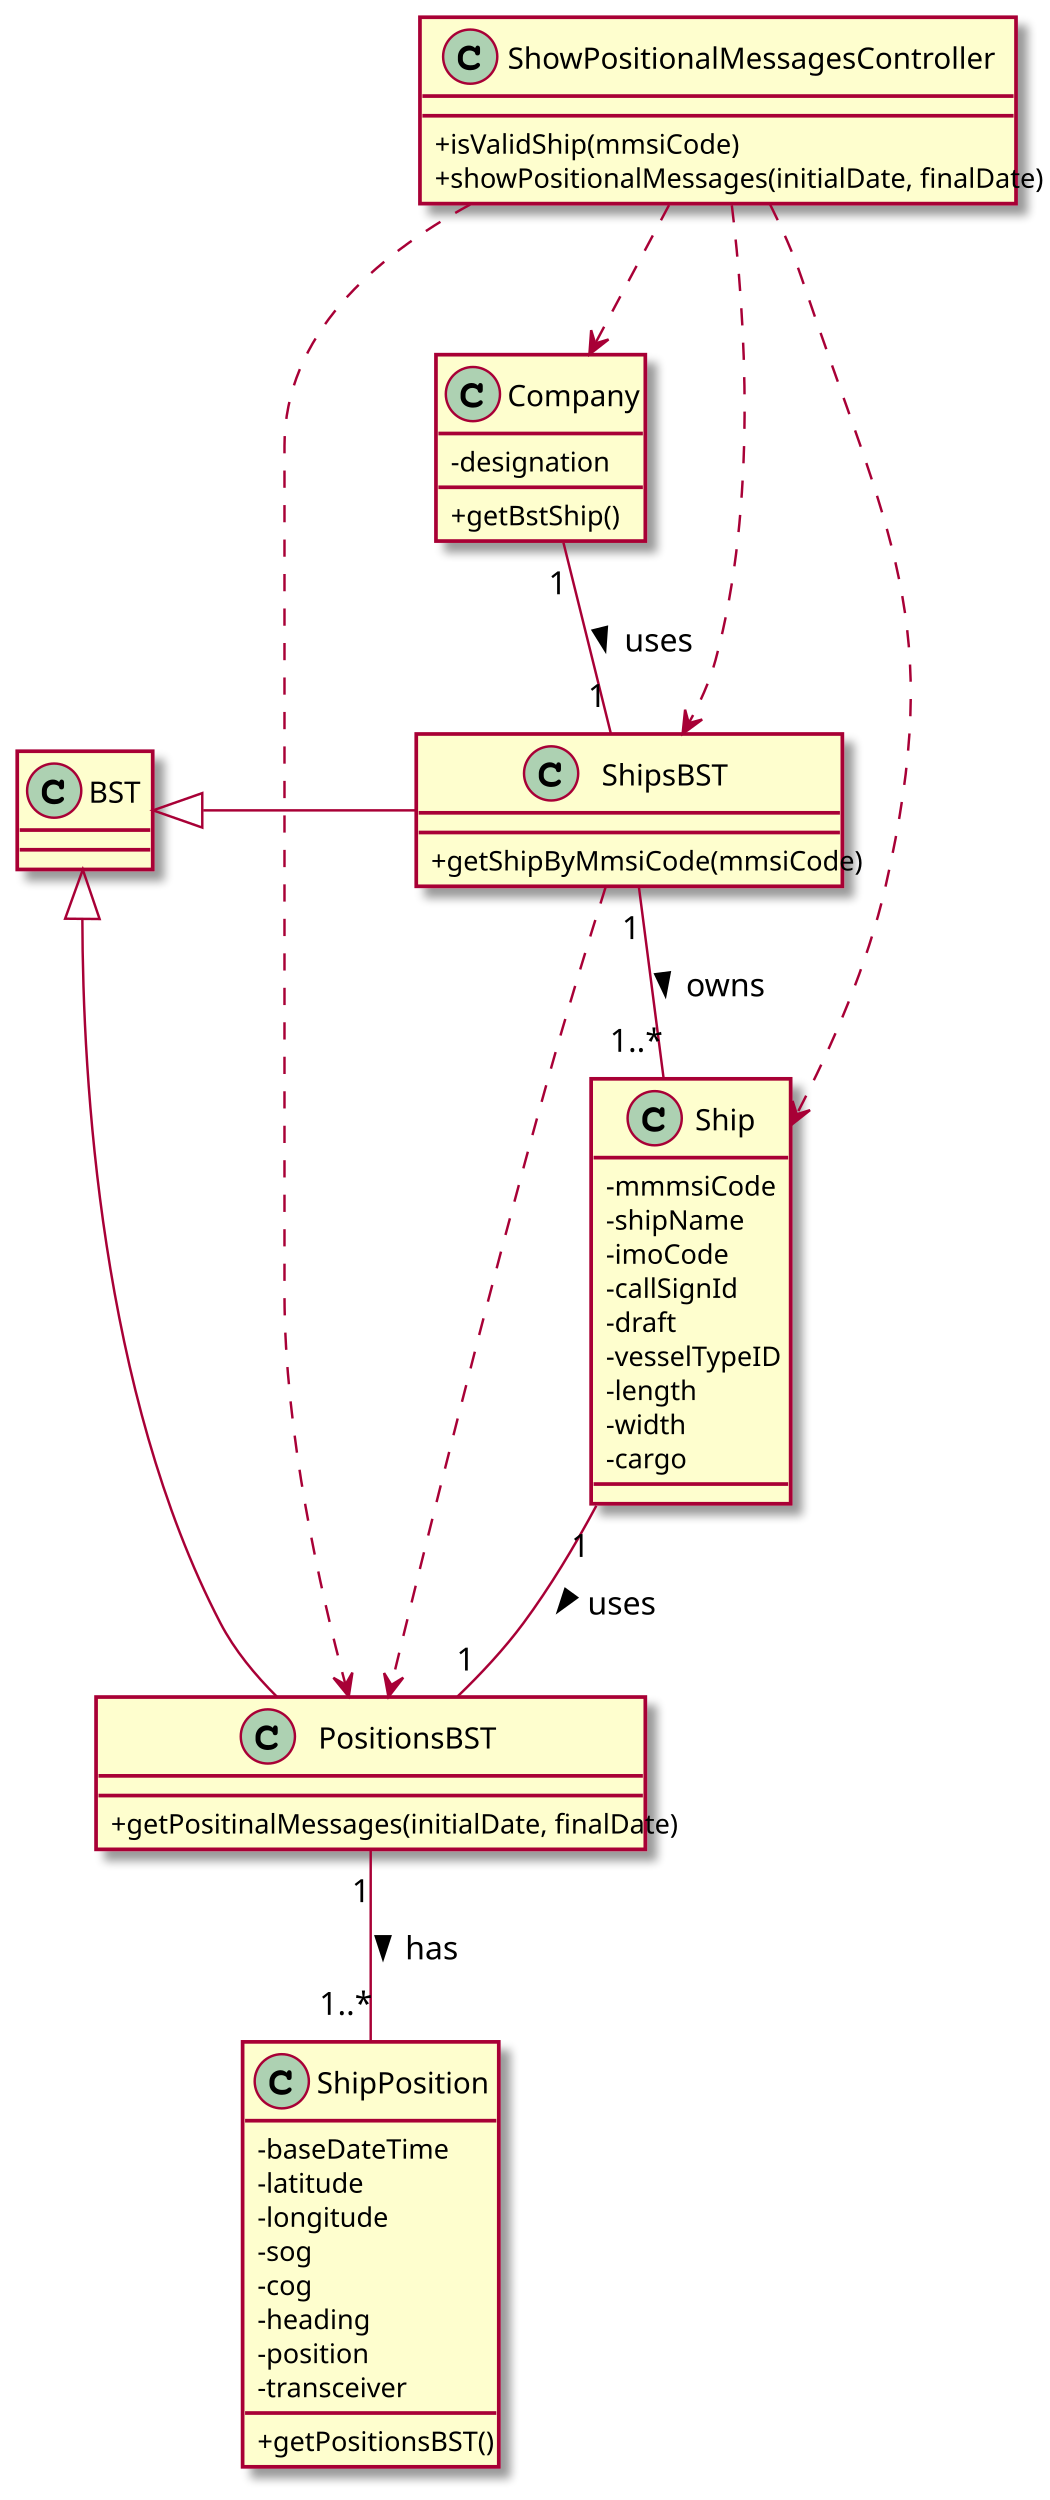
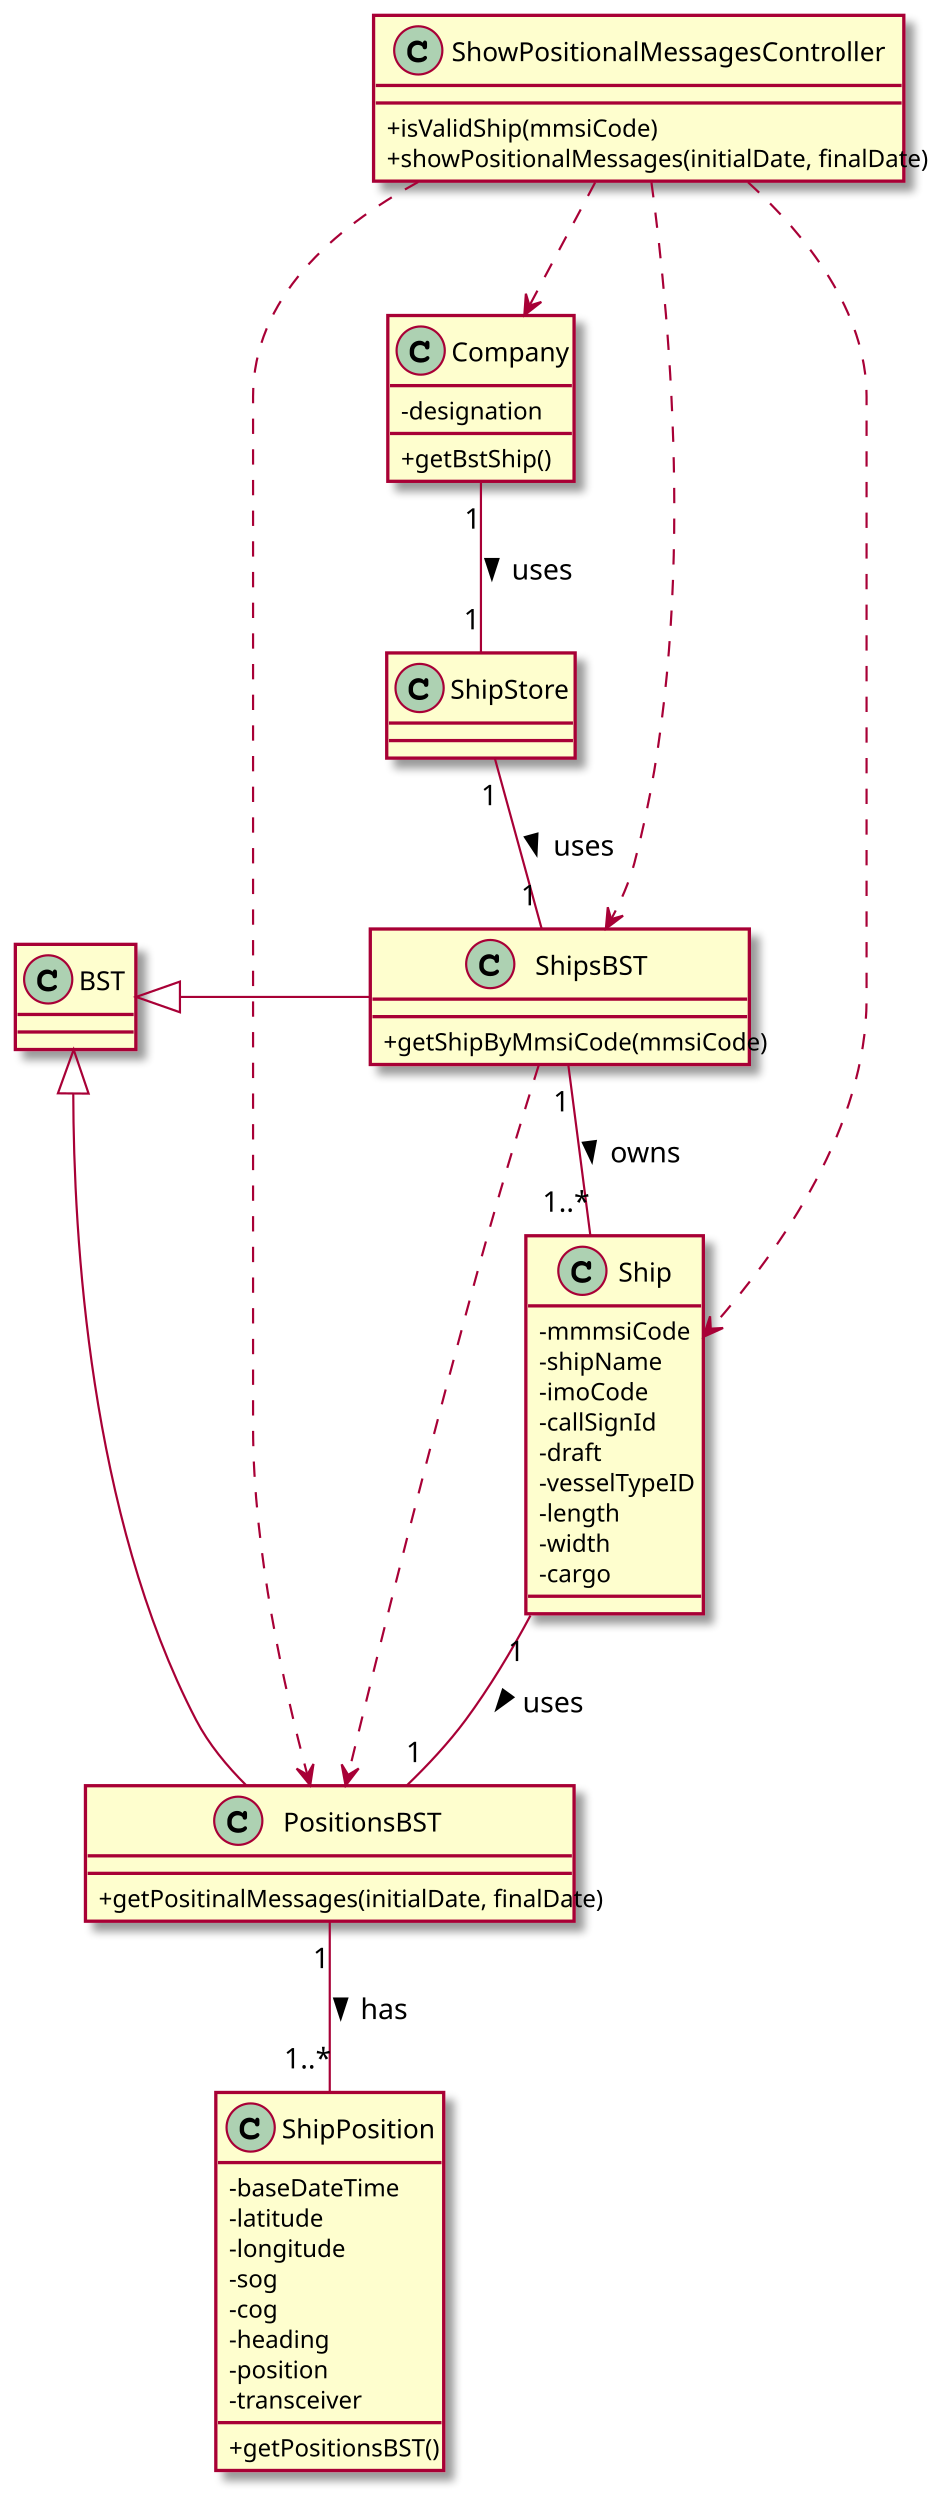
- <svg xmlns="http://www.w3.org/2000/svg" contentScriptType="application/ecmascript" contentStyleType="text/css" height="1015px" preserveAspectRatio="none" style="width:426px;height:1015px;background:#FFFFFF;" version="1.1" viewBox="0 0 426 1015" width="426px" zoomAndPan="magnify">
+ <svg xmlns="http://www.w3.org/2000/svg" contentScriptType="application/ecmascript" contentStyleType="text/css" height="1141px" preserveAspectRatio="none" style="width:426px;height:1141px;background:#FFFFFF;" version="1.1" viewBox="0 0 426 1141" width="426px" zoomAndPan="magnify">
  <defs>
-     <filter height="300%" id="f3v01qgfqvucr" width="300%" x="-1" y="-1">
+     <filter height="300%" id="f1bvfr41odbpmg" width="300%" x="-1" y="-1">
      <feGaussianBlur result="blurOut" stdDeviation="2.0" />
      <feColorMatrix in="blurOut" result="blurOut2" type="matrix" values="0 0 0 0 0 0 0 0 0 0 0 0 0 0 0 0 0 0 .4 0" />
      <feOffset dx="4.0" dy="4.0" in="blurOut2" result="blurOut3" />
      <feBlend in="SourceGraphic" in2="blurOut3" mode="normal" />
    </filter>
  </defs>
  <g>
-     <rect codeLine="5" fill="#FEFECE" filter="url(#f3v01qgfqvucr)" height="172.523" id="Ship" style="stroke:#A80036;stroke-width:1.5;" width="81" x="240" y="438" />
-     <ellipse cx="265.8" cy="454" fill="#ADD1B2" rx="11" ry="11" style="stroke:#A80036;stroke-width:1.0;" />
-     <path d="M267.8,450.5 Q268.003,450 268.238,449.75 Q268.472,449.5 268.738,449.5 Q269.206,449.5 269.503,449.781 Q269.8,450.062 269.8,450.719 L269.8,452.281 Q269.8,452.938 269.519,453.219 Q269.238,453.5 268.8,453.5 Q268.409,453.5 268.159,453.328 Q267.909,453.156 267.8,452.703 Q267.753,452.391 267.581,452.219 Q267.269,451.891 266.706,451.703 Q266.144,451.5 265.581,451.5 Q264.878,451.5 264.284,451.781 Q263.706,452.062 263.253,452.688 Q262.8,453.312 262.8,454.172 L262.8,455.094 Q262.8,456.125 263.644,456.812 Q264.488,457.5 265.988,457.5 Q266.878,457.5 267.503,457.297 Q267.863,457.188 268.269,456.828 Q268.534,456.625 268.675,456.562 Q268.816,456.5 268.988,456.5 Q269.316,456.5 269.55,456.766 Q269.8,457.016 269.8,457.375 Q269.8,457.719 269.456,458.125 Q268.956,458.719 268.159,459.047 Q267.113,459.5 265.831,459.5 Q264.331,459.5 263.128,458.906 Q262.159,458.438 261.472,457.422 Q260.8,456.406 260.8,455.203 L260.8,454.109 Q260.8,452.859 261.394,451.766 Q262.003,450.672 263.05,450.094 Q264.113,449.5 265.3,449.5 Q266.019,449.5 266.644,449.75 Q267.269,450 267.8,450.5 Z " fill="#000000" />
-     <text fill="#000000" font-family="sans-serif" font-size="12" lengthAdjust="spacing" textLength="25" x="282.2" y="458.91">Ship</text>
-     <line style="stroke:#A80036;stroke-width:1.5;" x1="241" x2="320" y1="470" y2="470" />
-     <text fill="#000000" font-family="sans-serif" font-size="11" lengthAdjust="spacing" textLength="61" x="246" y="485.419">-mmmsiCode</text>
-     <text fill="#000000" font-family="sans-serif" font-size="11" lengthAdjust="spacing" textLength="51" x="246" y="499.255">-shipName</text>
-     <text fill="#000000" font-family="sans-serif" font-size="11" lengthAdjust="spacing" textLength="45" x="246" y="513.091">-imoCode</text>
-     <text fill="#000000" font-family="sans-serif" font-size="11" lengthAdjust="spacing" textLength="49" x="246" y="526.927">-callSignId</text>
-     <text fill="#000000" font-family="sans-serif" font-size="11" lengthAdjust="spacing" textLength="27" x="246" y="540.763">-draft</text>
-     <text fill="#000000" font-family="sans-serif" font-size="11" lengthAdjust="spacing" textLength="69" x="246" y="554.599">-vesselTypeID</text>
-     <text fill="#000000" font-family="sans-serif" font-size="11" lengthAdjust="spacing" textLength="33" x="246" y="568.435">-length</text>
-     <text fill="#000000" font-family="sans-serif" font-size="11" lengthAdjust="spacing" textLength="31" x="246" y="582.27">-width</text>
-     <text fill="#000000" font-family="sans-serif" font-size="11" lengthAdjust="spacing" textLength="32" x="246" y="596.106">-cargo</text>
-     <line style="stroke:#A80036;stroke-width:1.5;" x1="241" x2="320" y1="602.523" y2="602.523" />
-     <rect codeLine="17" fill="#FEFECE" filter="url(#f3v01qgfqvucr)" height="172.523" id="ShipPosition" style="stroke:#A80036;stroke-width:1.5;" width="104" x="98.5" y="829" />
-     <ellipse cx="114.4" cy="845" fill="#ADD1B2" rx="11" ry="11" style="stroke:#A80036;stroke-width:1.0;" />
-     <path d="M116.4,841.5 Q116.603,841 116.838,840.75 Q117.072,840.5 117.338,840.5 Q117.806,840.5 118.103,840.781 Q118.4,841.062 118.4,841.719 L118.4,843.281 Q118.4,843.938 118.119,844.219 Q117.838,844.5 117.4,844.5 Q117.009,844.5 116.759,844.328 Q116.509,844.156 116.4,843.703 Q116.353,843.391 116.181,843.219 Q115.869,842.891 115.306,842.703 Q114.744,842.5 114.181,842.5 Q113.478,842.5 112.884,842.781 Q112.306,843.062 111.853,843.688 Q111.4,844.312 111.4,845.172 L111.4,846.094 Q111.4,847.125 112.244,847.812 Q113.088,848.5 114.588,848.5 Q115.478,848.5 116.103,848.297 Q116.463,848.188 116.869,847.828 Q117.134,847.625 117.275,847.562 Q117.416,847.5 117.588,847.5 Q117.916,847.5 118.15,847.766 Q118.4,848.016 118.4,848.375 Q118.4,848.719 118.056,849.125 Q117.556,849.719 116.759,850.047 Q115.713,850.5 114.431,850.5 Q112.931,850.5 111.728,849.906 Q110.759,849.438 110.072,848.422 Q109.4,847.406 109.4,846.203 L109.4,845.109 Q109.4,843.859 109.994,842.766 Q110.603,841.672 111.65,841.094 Q112.713,840.5 113.9,840.5 Q114.619,840.5 115.244,840.75 Q115.869,841 116.4,841.5 Z " fill="#000000" />
-     <text fill="#000000" font-family="sans-serif" font-size="12" lengthAdjust="spacing" textLength="70" x="128.6" y="849.91">ShipPosition</text>
-     <line style="stroke:#A80036;stroke-width:1.5;" x1="99.5" x2="201.5" y1="861" y2="861" />
-     <text fill="#000000" font-family="sans-serif" font-size="11" lengthAdjust="spacing" textLength="72" x="104.5" y="876.419">-baseDateTime</text>
-     <text fill="#000000" font-family="sans-serif" font-size="11" lengthAdjust="spacing" textLength="38" x="104.5" y="890.255">-latitude</text>
-     <text fill="#000000" font-family="sans-serif" font-size="11" lengthAdjust="spacing" textLength="47" x="104.5" y="904.091">-longitude</text>
-     <text fill="#000000" font-family="sans-serif" font-size="11" lengthAdjust="spacing" textLength="22" x="104.5" y="917.927">-sog</text>
-     <text fill="#000000" font-family="sans-serif" font-size="11" lengthAdjust="spacing" textLength="22" x="104.5" y="931.763">-cog</text>
-     <text fill="#000000" font-family="sans-serif" font-size="11" lengthAdjust="spacing" textLength="42" x="104.5" y="945.599">-heading</text>
-     <text fill="#000000" font-family="sans-serif" font-size="11" lengthAdjust="spacing" textLength="41" x="104.5" y="959.435">-position</text>
-     <text fill="#000000" font-family="sans-serif" font-size="11" lengthAdjust="spacing" textLength="59" x="104.5" y="973.27">-transceiver</text>
-     <line style="stroke:#A80036;stroke-width:1.5;" x1="99.5" x2="201.5" y1="979.688" y2="979.688" />
-     <text fill="#000000" font-family="sans-serif" font-size="11" lengthAdjust="spacing" textLength="92" x="104.5" y="995.106">+getPositionsBST()</text>
-     <rect codeLine="29" fill="#FEFECE" filter="url(#f3v01qgfqvucr)" height="61.836" id="ShipsBST" style="stroke:#A80036;stroke-width:1.5;" width="173" x="169" y="298" />
-     <ellipse cx="223.75" cy="314" fill="#ADD1B2" rx="11" ry="11" style="stroke:#A80036;stroke-width:1.0;" />
-     <path d="M225.75,310.5 Q225.953,310 226.188,309.75 Q226.422,309.5 226.688,309.5 Q227.156,309.5 227.453,309.781 Q227.75,310.062 227.75,310.719 L227.75,312.281 Q227.75,312.938 227.469,313.219 Q227.188,313.5 226.75,313.5 Q226.359,313.5 226.109,313.328 Q225.859,313.156 225.75,312.703 Q225.703,312.391 225.531,312.219 Q225.219,311.891 224.656,311.703 Q224.094,311.5 223.531,311.5 Q222.828,311.5 222.234,311.781 Q221.656,312.062 221.203,312.688 Q220.75,313.312 220.75,314.172 L220.75,315.094 Q220.75,316.125 221.594,316.812 Q222.438,317.5 223.938,317.5 Q224.828,317.5 225.453,317.297 Q225.812,317.188 226.219,316.828 Q226.484,316.625 226.625,316.562 Q226.766,316.5 226.938,316.5 Q227.266,316.5 227.5,316.766 Q227.75,317.016 227.75,317.375 Q227.75,317.719 227.406,318.125 Q226.906,318.719 226.109,319.047 Q225.062,319.5 223.781,319.5 Q222.281,319.5 221.078,318.906 Q220.109,318.438 219.422,317.422 Q218.75,316.406 218.75,315.203 L218.75,314.109 Q218.75,312.859 219.344,311.766 Q219.953,310.672 221,310.094 Q222.062,309.5 223.25,309.5 Q223.969,309.5 224.594,309.75 Q225.219,310 225.75,310.5 Z " fill="#000000" />
-     <text fill="#000000" font-family="sans-serif" font-size="12" lengthAdjust="spacing" textLength="55" x="244.25" y="318.91">ShipsBST</text>
-     <line style="stroke:#A80036;stroke-width:1.5;" x1="170" x2="341" y1="330" y2="330" />
-     <line style="stroke:#A80036;stroke-width:1.5;" x1="170" x2="341" y1="338" y2="338" />
-     <text fill="#000000" font-family="sans-serif" font-size="11" lengthAdjust="spacing" textLength="161" x="175" y="353.419">+getShipByMmsiCode(mmsiCode)</text>
-     <rect codeLine="33" fill="#FEFECE" filter="url(#f3v01qgfqvucr)" height="61.836" id="PositionsBST" style="stroke:#A80036;stroke-width:1.5;" width="223" x="39" y="689" />
-     <ellipse cx="108.75" cy="705" fill="#ADD1B2" rx="11" ry="11" style="stroke:#A80036;stroke-width:1.0;" />
-     <path d="M110.75,701.5 Q110.953,701 111.188,700.75 Q111.422,700.5 111.688,700.5 Q112.156,700.5 112.453,700.781 Q112.75,701.062 112.75,701.719 L112.75,703.281 Q112.75,703.938 112.469,704.219 Q112.188,704.5 111.75,704.5 Q111.359,704.5 111.109,704.328 Q110.859,704.156 110.75,703.703 Q110.703,703.391 110.531,703.219 Q110.219,702.891 109.656,702.703 Q109.094,702.5 108.531,702.5 Q107.828,702.5 107.234,702.781 Q106.656,703.062 106.203,703.688 Q105.75,704.312 105.75,705.172 L105.75,706.094 Q105.75,707.125 106.594,707.812 Q107.438,708.5 108.938,708.5 Q109.828,708.5 110.453,708.297 Q110.812,708.188 111.219,707.828 Q111.484,707.625 111.625,707.562 Q111.766,707.5 111.938,707.5 Q112.266,707.5 112.5,707.766 Q112.75,708.016 112.75,708.375 Q112.75,708.719 112.406,709.125 Q111.906,709.719 111.109,710.047 Q110.062,710.5 108.781,710.5 Q107.281,710.5 106.078,709.906 Q105.109,709.438 104.422,708.422 Q103.75,707.406 103.75,706.203 L103.75,705.109 Q103.75,703.859 104.344,702.766 Q104.953,701.672 106,701.094 Q107.062,700.5 108.25,700.5 Q108.969,700.5 109.594,700.75 Q110.219,701 110.75,701.5 Z " fill="#000000" />
-     <text fill="#000000" font-family="sans-serif" font-size="12" lengthAdjust="spacing" textLength="75" x="129.25" y="709.91">PositionsBST</text>
-     <line style="stroke:#A80036;stroke-width:1.5;" x1="40" x2="261" y1="721" y2="721" />
-     <line style="stroke:#A80036;stroke-width:1.5;" x1="40" x2="261" y1="729" y2="729" />
-     <text fill="#000000" font-family="sans-serif" font-size="11" lengthAdjust="spacing" textLength="211" x="45" y="744.419">+getPositinalMessages(initialDate, finalDate)</text>
-     <rect codeLine="39" fill="#FEFECE" filter="url(#f3v01qgfqvucr)" height="75.672" id="ShowPositionalMessagesController" style="stroke:#A80036;stroke-width:1.5;" width="242" x="170.5" y="7" />
+     <rect codeLine="5" fill="#FEFECE" filter="url(#f1bvfr41odbpmg)" height="172.523" id="Ship" style="stroke:#A80036;stroke-width:1.5;" width="81" x="240" y="564" />
+     <ellipse cx="265.8" cy="580" fill="#ADD1B2" rx="11" ry="11" style="stroke:#A80036;stroke-width:1.0;" />
+     <path d="M267.8,576.5 Q268.003,576 268.238,575.75 Q268.472,575.5 268.738,575.5 Q269.206,575.5 269.503,575.781 Q269.8,576.062 269.8,576.719 L269.8,578.281 Q269.8,578.938 269.519,579.219 Q269.238,579.5 268.8,579.5 Q268.409,579.5 268.159,579.328 Q267.909,579.156 267.8,578.703 Q267.753,578.391 267.581,578.219 Q267.269,577.891 266.706,577.703 Q266.144,577.5 265.581,577.5 Q264.878,577.5 264.284,577.781 Q263.706,578.062 263.253,578.688 Q262.8,579.312 262.8,580.172 L262.8,581.094 Q262.8,582.125 263.644,582.812 Q264.488,583.5 265.988,583.5 Q266.878,583.5 267.503,583.297 Q267.863,583.188 268.269,582.828 Q268.534,582.625 268.675,582.562 Q268.816,582.5 268.988,582.5 Q269.316,582.5 269.55,582.766 Q269.8,583.016 269.8,583.375 Q269.8,583.719 269.456,584.125 Q268.956,584.719 268.159,585.047 Q267.113,585.5 265.831,585.5 Q264.331,585.5 263.128,584.906 Q262.159,584.438 261.472,583.422 Q260.8,582.406 260.8,581.203 L260.8,580.109 Q260.8,578.859 261.394,577.766 Q262.003,576.672 263.05,576.094 Q264.113,575.5 265.3,575.5 Q266.019,575.5 266.644,575.75 Q267.269,576 267.8,576.5 Z " fill="#000000" />
+     <text fill="#000000" font-family="sans-serif" font-size="12" lengthAdjust="spacing" textLength="25" x="282.2" y="584.91">Ship</text>
+     <line style="stroke:#A80036;stroke-width:1.5;" x1="241" x2="320" y1="596" y2="596" />
+     <text fill="#000000" font-family="sans-serif" font-size="11" lengthAdjust="spacing" textLength="61" x="246" y="611.419">-mmmsiCode</text>
+     <text fill="#000000" font-family="sans-serif" font-size="11" lengthAdjust="spacing" textLength="51" x="246" y="625.255">-shipName</text>
+     <text fill="#000000" font-family="sans-serif" font-size="11" lengthAdjust="spacing" textLength="45" x="246" y="639.091">-imoCode</text>
+     <text fill="#000000" font-family="sans-serif" font-size="11" lengthAdjust="spacing" textLength="49" x="246" y="652.927">-callSignId</text>
+     <text fill="#000000" font-family="sans-serif" font-size="11" lengthAdjust="spacing" textLength="27" x="246" y="666.763">-draft</text>
+     <text fill="#000000" font-family="sans-serif" font-size="11" lengthAdjust="spacing" textLength="69" x="246" y="680.599">-vesselTypeID</text>
+     <text fill="#000000" font-family="sans-serif" font-size="11" lengthAdjust="spacing" textLength="33" x="246" y="694.435">-length</text>
+     <text fill="#000000" font-family="sans-serif" font-size="11" lengthAdjust="spacing" textLength="31" x="246" y="708.27">-width</text>
+     <text fill="#000000" font-family="sans-serif" font-size="11" lengthAdjust="spacing" textLength="32" x="246" y="722.106">-cargo</text>
+     <line style="stroke:#A80036;stroke-width:1.5;" x1="241" x2="320" y1="728.523" y2="728.523" />
+     <rect codeLine="17" fill="#FEFECE" filter="url(#f1bvfr41odbpmg)" height="172.523" id="ShipPosition" style="stroke:#A80036;stroke-width:1.5;" width="104" x="98.5" y="955" />
+     <ellipse cx="114.4" cy="971" fill="#ADD1B2" rx="11" ry="11" style="stroke:#A80036;stroke-width:1.0;" />
+     <path d="M116.4,967.5 Q116.603,967 116.838,966.75 Q117.072,966.5 117.338,966.5 Q117.806,966.5 118.103,966.781 Q118.4,967.062 118.4,967.719 L118.4,969.281 Q118.4,969.938 118.119,970.219 Q117.838,970.5 117.4,970.5 Q117.009,970.5 116.759,970.328 Q116.509,970.156 116.4,969.703 Q116.353,969.391 116.181,969.219 Q115.869,968.891 115.306,968.703 Q114.744,968.5 114.181,968.5 Q113.478,968.5 112.884,968.781 Q112.306,969.062 111.853,969.688 Q111.4,970.312 111.4,971.172 L111.4,972.094 Q111.4,973.125 112.244,973.812 Q113.088,974.5 114.588,974.5 Q115.478,974.5 116.103,974.297 Q116.463,974.188 116.869,973.828 Q117.134,973.625 117.275,973.562 Q117.416,973.5 117.588,973.5 Q117.916,973.5 118.15,973.766 Q118.4,974.016 118.4,974.375 Q118.4,974.719 118.056,975.125 Q117.556,975.719 116.759,976.047 Q115.713,976.5 114.431,976.5 Q112.931,976.5 111.728,975.906 Q110.759,975.438 110.072,974.422 Q109.4,973.406 109.4,972.203 L109.4,971.109 Q109.4,969.859 109.994,968.766 Q110.603,967.672 111.65,967.094 Q112.713,966.5 113.9,966.5 Q114.619,966.5 115.244,966.75 Q115.869,967 116.4,967.5 Z " fill="#000000" />
+     <text fill="#000000" font-family="sans-serif" font-size="12" lengthAdjust="spacing" textLength="70" x="128.6" y="975.91">ShipPosition</text>
+     <line style="stroke:#A80036;stroke-width:1.5;" x1="99.5" x2="201.5" y1="987" y2="987" />
+     <text fill="#000000" font-family="sans-serif" font-size="11" lengthAdjust="spacing" textLength="72" x="104.5" y="1002.419">-baseDateTime</text>
+     <text fill="#000000" font-family="sans-serif" font-size="11" lengthAdjust="spacing" textLength="38" x="104.5" y="1016.255">-latitude</text>
+     <text fill="#000000" font-family="sans-serif" font-size="11" lengthAdjust="spacing" textLength="47" x="104.5" y="1030.091">-longitude</text>
+     <text fill="#000000" font-family="sans-serif" font-size="11" lengthAdjust="spacing" textLength="22" x="104.5" y="1043.927">-sog</text>
+     <text fill="#000000" font-family="sans-serif" font-size="11" lengthAdjust="spacing" textLength="22" x="104.5" y="1057.763">-cog</text>
+     <text fill="#000000" font-family="sans-serif" font-size="11" lengthAdjust="spacing" textLength="42" x="104.5" y="1071.599">-heading</text>
+     <text fill="#000000" font-family="sans-serif" font-size="11" lengthAdjust="spacing" textLength="41" x="104.5" y="1085.435">-position</text>
+     <text fill="#000000" font-family="sans-serif" font-size="11" lengthAdjust="spacing" textLength="59" x="104.5" y="1099.271">-transceiver</text>
+     <line style="stroke:#A80036;stroke-width:1.5;" x1="99.5" x2="201.5" y1="1105.688" y2="1105.688" />
+     <text fill="#000000" font-family="sans-serif" font-size="11" lengthAdjust="spacing" textLength="92" x="104.5" y="1121.106">+getPositionsBST()</text>
+     <rect codeLine="29" fill="#FEFECE" filter="url(#f1bvfr41odbpmg)" height="61.836" id="ShipsBST" style="stroke:#A80036;stroke-width:1.5;" width="173" x="169" y="424" />
+     <ellipse cx="223.75" cy="440" fill="#ADD1B2" rx="11" ry="11" style="stroke:#A80036;stroke-width:1.0;" />
+     <path d="M225.75,436.5 Q225.953,436 226.188,435.75 Q226.422,435.5 226.688,435.5 Q227.156,435.5 227.453,435.781 Q227.75,436.062 227.75,436.719 L227.75,438.281 Q227.75,438.938 227.469,439.219 Q227.188,439.5 226.75,439.5 Q226.359,439.5 226.109,439.328 Q225.859,439.156 225.75,438.703 Q225.703,438.391 225.531,438.219 Q225.219,437.891 224.656,437.703 Q224.094,437.5 223.531,437.5 Q222.828,437.5 222.234,437.781 Q221.656,438.062 221.203,438.688 Q220.75,439.312 220.75,440.172 L220.75,441.094 Q220.75,442.125 221.594,442.812 Q222.438,443.5 223.938,443.5 Q224.828,443.5 225.453,443.297 Q225.812,443.188 226.219,442.828 Q226.484,442.625 226.625,442.562 Q226.766,442.5 226.938,442.5 Q227.266,442.5 227.5,442.766 Q227.75,443.016 227.75,443.375 Q227.75,443.719 227.406,444.125 Q226.906,444.719 226.109,445.047 Q225.062,445.5 223.781,445.5 Q222.281,445.5 221.078,444.906 Q220.109,444.438 219.422,443.422 Q218.75,442.406 218.75,441.203 L218.75,440.109 Q218.75,438.859 219.344,437.766 Q219.953,436.672 221,436.094 Q222.062,435.5 223.25,435.5 Q223.969,435.5 224.594,435.75 Q225.219,436 225.75,436.5 Z " fill="#000000" />
+     <text fill="#000000" font-family="sans-serif" font-size="12" lengthAdjust="spacing" textLength="55" x="244.25" y="444.91">ShipsBST</text>
+     <line style="stroke:#A80036;stroke-width:1.5;" x1="170" x2="341" y1="456" y2="456" />
+     <line style="stroke:#A80036;stroke-width:1.5;" x1="170" x2="341" y1="464" y2="464" />
+     <text fill="#000000" font-family="sans-serif" font-size="11" lengthAdjust="spacing" textLength="161" x="175" y="479.419">+getShipByMmsiCode(mmsiCode)</text>
+     <rect codeLine="33" fill="#FEFECE" filter="url(#f1bvfr41odbpmg)" height="61.836" id="PositionsBST" style="stroke:#A80036;stroke-width:1.5;" width="223" x="39" y="815" />
+     <ellipse cx="108.75" cy="831" fill="#ADD1B2" rx="11" ry="11" style="stroke:#A80036;stroke-width:1.0;" />
+     <path d="M110.75,827.5 Q110.953,827 111.188,826.75 Q111.422,826.5 111.688,826.5 Q112.156,826.5 112.453,826.781 Q112.75,827.062 112.75,827.719 L112.75,829.281 Q112.75,829.938 112.469,830.219 Q112.188,830.5 111.75,830.5 Q111.359,830.5 111.109,830.328 Q110.859,830.156 110.75,829.703 Q110.703,829.391 110.531,829.219 Q110.219,828.891 109.656,828.703 Q109.094,828.5 108.531,828.5 Q107.828,828.5 107.234,828.781 Q106.656,829.062 106.203,829.688 Q105.75,830.312 105.75,831.172 L105.75,832.094 Q105.75,833.125 106.594,833.812 Q107.438,834.5 108.938,834.5 Q109.828,834.5 110.453,834.297 Q110.812,834.188 111.219,833.828 Q111.484,833.625 111.625,833.562 Q111.766,833.5 111.938,833.5 Q112.266,833.5 112.5,833.766 Q112.75,834.016 112.75,834.375 Q112.75,834.719 112.406,835.125 Q111.906,835.719 111.109,836.047 Q110.062,836.5 108.781,836.5 Q107.281,836.5 106.078,835.906 Q105.109,835.438 104.422,834.422 Q103.75,833.406 103.75,832.203 L103.75,831.109 Q103.75,829.859 104.344,828.766 Q104.953,827.672 106,827.094 Q107.062,826.5 108.25,826.5 Q108.969,826.5 109.594,826.75 Q110.219,827 110.75,827.5 Z " fill="#000000" />
+     <text fill="#000000" font-family="sans-serif" font-size="12" lengthAdjust="spacing" textLength="75" x="129.25" y="835.91">PositionsBST</text>
+     <line style="stroke:#A80036;stroke-width:1.5;" x1="40" x2="261" y1="847" y2="847" />
+     <line style="stroke:#A80036;stroke-width:1.5;" x1="40" x2="261" y1="855" y2="855" />
+     <text fill="#000000" font-family="sans-serif" font-size="11" lengthAdjust="spacing" textLength="211" x="45" y="870.419">+getPositinalMessages(initialDate, finalDate)</text>
+     <rect codeLine="39" fill="#FEFECE" filter="url(#f1bvfr41odbpmg)" height="75.672" id="ShowPositionalMessagesController" style="stroke:#A80036;stroke-width:1.5;" width="242" x="170.5" y="7" />
    <ellipse cx="190.9" cy="23" fill="#ADD1B2" rx="11" ry="11" style="stroke:#A80036;stroke-width:1.0;" />
    <path d="M192.9,19.5 Q193.103,19 193.338,18.75 Q193.572,18.5 193.838,18.5 Q194.306,18.5 194.603,18.781 Q194.9,19.062 194.9,19.719 L194.9,21.281 Q194.9,21.938 194.619,22.219 Q194.338,22.5 193.9,22.5 Q193.509,22.5 193.259,22.328 Q193.009,22.156 192.9,21.703 Q192.853,21.391 192.681,21.219 Q192.369,20.891 191.806,20.703 Q191.244,20.5 190.681,20.5 Q189.978,20.5 189.384,20.781 Q188.806,21.062 188.353,21.688 Q187.9,22.312 187.9,23.172 L187.9,24.094 Q187.9,25.125 188.744,25.812 Q189.588,26.5 191.088,26.5 Q191.978,26.5 192.603,26.297 Q192.963,26.188 193.369,25.828 Q193.634,25.625 193.775,25.562 Q193.916,25.5 194.088,25.5 Q194.416,25.5 194.65,25.766 Q194.9,26.016 194.9,26.375 Q194.9,26.719 194.556,27.125 Q194.056,27.719 193.259,28.047 Q192.213,28.5 190.931,28.5 Q189.431,28.5 188.228,27.906 Q187.259,27.438 186.572,26.422 Q185.9,25.406 185.9,24.203 L185.9,23.109 Q185.9,21.859 186.494,20.766 Q187.103,19.672 188.15,19.094 Q189.213,18.5 190.4,18.5 Q191.119,18.5 191.744,18.75 Q192.369,19 192.9,19.5 Z " fill="#000000" />
    <text fill="#000000" font-family="sans-serif" font-size="12" lengthAdjust="spacing" textLength="198" x="206.1" y="27.91">ShowPositionalMessagesController</text>
    <line style="stroke:#A80036;stroke-width:1.5;" x1="171.5" x2="411.5" y1="39" y2="39" />
    <line style="stroke:#A80036;stroke-width:1.5;" x1="171.5" x2="411.5" y1="47" y2="47" />
    <text fill="#000000" font-family="sans-serif" font-size="11" lengthAdjust="spacing" textLength="116" x="176.5" y="62.419">+isValidShip(mmsiCode)</text>
    <text fill="#000000" font-family="sans-serif" font-size="11" lengthAdjust="spacing" textLength="230" x="176.5" y="76.255">+showPositionalMessages(initialDate, finalDate)</text>
-     <rect codeLine="44" fill="#FEFECE" filter="url(#f3v01qgfqvucr)" height="75.672" id="Company" style="stroke:#A80036;stroke-width:1.5;" width="85" x="177" y="144" />
+     <rect codeLine="44" fill="#FEFECE" filter="url(#f1bvfr41odbpmg)" height="75.672" id="Company" style="stroke:#A80036;stroke-width:1.5;" width="85" x="177" y="144" />
    <ellipse cx="192" cy="160" fill="#ADD1B2" rx="11" ry="11" style="stroke:#A80036;stroke-width:1.0;" />
    <path d="M194,156.5 Q194.203,156 194.438,155.75 Q194.672,155.5 194.938,155.5 Q195.406,155.5 195.703,155.781 Q196,156.062 196,156.719 L196,158.281 Q196,158.938 195.719,159.219 Q195.438,159.5 195,159.5 Q194.609,159.5 194.359,159.328 Q194.109,159.156 194,158.703 Q193.953,158.391 193.781,158.219 Q193.469,157.891 192.906,157.703 Q192.344,157.5 191.781,157.5 Q191.078,157.5 190.484,157.781 Q189.906,158.062 189.453,158.688 Q189,159.312 189,160.172 L189,161.094 Q189,162.125 189.844,162.812 Q190.688,163.5 192.188,163.5 Q193.078,163.5 193.703,163.297 Q194.062,163.188 194.469,162.828 Q194.734,162.625 194.875,162.562 Q195.016,162.5 195.188,162.5 Q195.516,162.5 195.75,162.766 Q196,163.016 196,163.375 Q196,163.719 195.656,164.125 Q195.156,164.719 194.359,165.047 Q193.312,165.5 192.031,165.5 Q190.531,165.5 189.328,164.906 Q188.359,164.438 187.672,163.422 Q187,162.406 187,161.203 L187,160.109 Q187,158.859 187.594,157.766 Q188.203,156.672 189.25,156.094 Q190.312,155.5 191.5,155.5 Q192.219,155.5 192.844,155.75 Q193.469,156 194,156.5 Z " fill="#000000" />
    <text fill="#000000" font-family="sans-serif" font-size="12" lengthAdjust="spacing" textLength="53" x="206" y="164.91">Company</text>
    <line style="stroke:#A80036;stroke-width:1.5;" x1="178" x2="261" y1="176" y2="176" />
    <text fill="#000000" font-family="sans-serif" font-size="11" lengthAdjust="spacing" textLength="59" x="183" y="191.419">-designation</text>
    <line style="stroke:#A80036;stroke-width:1.5;" x1="178" x2="261" y1="197.836" y2="197.836" />
    <text fill="#000000" font-family="sans-serif" font-size="11" lengthAdjust="spacing" textLength="66" x="183" y="213.255">+getBstShip()</text>
-     <rect fill="#FEFECE" filter="url(#f3v01qgfqvucr)" height="48" id="BST" style="stroke:#A80036;stroke-width:1.5;" width="55" x="7" y="305" />
-     <ellipse cx="22" cy="321" fill="#ADD1B2" rx="11" ry="11" style="stroke:#A80036;stroke-width:1.0;" />
-     <path d="M24,317.5 Q24.203,317 24.438,316.75 Q24.672,316.5 24.938,316.5 Q25.406,316.5 25.703,316.781 Q26,317.062 26,317.719 L26,319.281 Q26,319.938 25.719,320.219 Q25.438,320.5 25,320.5 Q24.609,320.5 24.359,320.328 Q24.109,320.156 24,319.703 Q23.953,319.391 23.781,319.219 Q23.469,318.891 22.906,318.703 Q22.344,318.5 21.781,318.5 Q21.078,318.5 20.484,318.781 Q19.906,319.062 19.453,319.688 Q19,320.312 19,321.172 L19,322.094 Q19,323.125 19.844,323.812 Q20.688,324.5 22.188,324.5 Q23.078,324.5 23.703,324.297 Q24.062,324.188 24.469,323.828 Q24.734,323.625 24.875,323.562 Q25.016,323.5 25.188,323.5 Q25.516,323.5 25.75,323.766 Q26,324.016 26,324.375 Q26,324.719 25.656,325.125 Q25.156,325.719 24.359,326.047 Q23.312,326.5 22.031,326.5 Q20.531,326.5 19.328,325.906 Q18.359,325.438 17.672,324.422 Q17,323.406 17,322.203 L17,321.109 Q17,319.859 17.594,318.766 Q18.203,317.672 19.25,317.094 Q20.312,316.5 21.5,316.5 Q22.219,316.5 22.844,316.75 Q23.469,317 24,317.5 Z " fill="#000000" />
-     <text fill="#000000" font-family="sans-serif" font-size="12" lengthAdjust="spacing" textLength="23" x="36" y="325.91">BST</text>
-     <line style="stroke:#A80036;stroke-width:1.5;" x1="8" x2="61" y1="337" y2="337" />
-     <line style="stroke:#A80036;stroke-width:1.5;" x1="8" x2="61" y1="345" y2="345" />
-     <path codeLine="52" d="M228.77,220.34 C234.73,244.34 242.37,275.12 247.96,297.62 " fill="none" id="Company-ShipsBST" style="stroke:#A80036;stroke-width:1.0;" />
-     <polygon fill="#000000" points="245.705,264.028,246.377,254.542,240.673,255.958,245.705,264.028" style="stroke:#000000;stroke-width:1.0;" />
-     <text fill="#000000" font-family="sans-serif" font-size="13" lengthAdjust="spacing" textLength="28" x="253.5" y="264.495">uses</text>
-     <text fill="#000000" font-family="sans-serif" font-size="13" lengthAdjust="spacing" textLength="7" x="222.69" y="241.275">1</text>
-     <text fill="#000000" font-family="sans-serif" font-size="13" lengthAdjust="spacing" textLength="7" x="238.683" y="287.046">1</text>
-     <path codeLine="53" d="M259.41,360.23 C262.11,381.17 265.86,410.17 269.44,437.92 " fill="none" id="ShipsBST-Ship" style="stroke:#A80036;stroke-width:1.0;" />
-     <polygon fill="#000000" points="270.14,404.135,271.897,394.788,266.067,395.54,270.14,404.135" style="stroke:#000000;stroke-width:1.0;" />
-     <text fill="#000000" font-family="sans-serif" font-size="13" lengthAdjust="spacing" textLength="30" x="278.5" y="404.495">owns</text>
-     <text fill="#000000" font-family="sans-serif" font-size="13" lengthAdjust="spacing" textLength="7" x="252.488" y="381.252">1</text>
-     <text fill="#000000" font-family="sans-serif" font-size="13" lengthAdjust="spacing" textLength="20" x="247.564" y="427.029">1..*</text>
-     <path codeLine="54" d="M242.11,611.32 C233.31,627.74 223.32,644.36 212.5,659 C204.75,669.48 195.11,679.77 185.76,688.78 " fill="none" id="Ship-PositionsBST" style="stroke:#A80036;stroke-width:1.0;" />
-     <polygon fill="#000000" points="226.559,654.219,234.256,648.634,229.503,645.176,226.559,654.219" style="stroke:#000000;stroke-width:1.0;" />
-     <text fill="#000000" font-family="sans-serif" font-size="13" lengthAdjust="spacing" textLength="28" x="238.5" y="655.495">uses</text>
-     <text fill="#000000" font-family="sans-serif" font-size="13" lengthAdjust="spacing" textLength="7" x="231.903" y="632.106">1</text>
-     <text fill="#000000" font-family="sans-serif" font-size="13" lengthAdjust="spacing" textLength="7" x="185.31" y="678.239">1</text>
-     <path codeLine="55" d="M150.5,751.23 C150.5,772.17 150.5,801.17 150.5,828.92 " fill="none" id="PositionsBST-ShipPosition" style="stroke:#A80036;stroke-width:1.0;" />
-     <polygon fill="#000000" points="155.5,795.176,158.439,786.131,152.561,786.131,155.5,795.176" style="stroke:#000000;stroke-width:1.0;" />
-     <text fill="#000000" font-family="sans-serif" font-size="13" lengthAdjust="spacing" textLength="21" x="164.5" y="795.495">has</text>
-     <text fill="#000000" font-family="sans-serif" font-size="13" lengthAdjust="spacing" textLength="7" x="142.833" y="772.253">1</text>
-     <text fill="#000000" font-family="sans-serif" font-size="13" lengthAdjust="spacing" textLength="20" x="129.609" y="818.029">1..*</text>
-     <path codeLine="57" d="M271.64,83.25 C262.35,100.66 251.26,121.46 241.7,139.38 " fill="none" id="ShowPositionalMessagesController-to-Company" style="stroke:#A80036;stroke-width:1.0;stroke-dasharray:7.0,7.0;" />
+     <rect fill="#FEFECE" filter="url(#f1bvfr41odbpmg)" height="48" id="ShipStore" style="stroke:#A80036;stroke-width:1.5;" width="86" x="176.5" y="298" />
+     <ellipse cx="191.5" cy="314" fill="#ADD1B2" rx="11" ry="11" style="stroke:#A80036;stroke-width:1.0;" />
+     <path d="M193.5,310.5 Q193.703,310 193.938,309.75 Q194.172,309.5 194.438,309.5 Q194.906,309.5 195.203,309.781 Q195.5,310.062 195.5,310.719 L195.5,312.281 Q195.5,312.938 195.219,313.219 Q194.938,313.5 194.5,313.5 Q194.109,313.5 193.859,313.328 Q193.609,313.156 193.5,312.703 Q193.453,312.391 193.281,312.219 Q192.969,311.891 192.406,311.703 Q191.844,311.5 191.281,311.5 Q190.578,311.5 189.984,311.781 Q189.406,312.062 188.953,312.688 Q188.5,313.312 188.5,314.172 L188.5,315.094 Q188.5,316.125 189.344,316.812 Q190.188,317.5 191.688,317.5 Q192.578,317.5 193.203,317.297 Q193.562,317.188 193.969,316.828 Q194.234,316.625 194.375,316.562 Q194.516,316.5 194.688,316.5 Q195.016,316.5 195.25,316.766 Q195.5,317.016 195.5,317.375 Q195.5,317.719 195.156,318.125 Q194.656,318.719 193.859,319.047 Q192.812,319.5 191.531,319.5 Q190.031,319.5 188.828,318.906 Q187.859,318.438 187.172,317.422 Q186.5,316.406 186.5,315.203 L186.5,314.109 Q186.5,312.859 187.094,311.766 Q187.703,310.672 188.75,310.094 Q189.812,309.5 191,309.5 Q191.719,309.5 192.344,309.75 Q192.969,310 193.5,310.5 Z " fill="#000000" />
+     <text fill="#000000" font-family="sans-serif" font-size="12" lengthAdjust="spacing" textLength="54" x="205.5" y="318.91">ShipStore</text>
+     <line style="stroke:#A80036;stroke-width:1.5;" x1="177.5" x2="261.5" y1="330" y2="330" />
+     <line style="stroke:#A80036;stroke-width:1.5;" x1="177.5" x2="261.5" y1="338" y2="338" />
+     <rect fill="#FEFECE" filter="url(#f1bvfr41odbpmg)" height="48" id="BST" style="stroke:#A80036;stroke-width:1.5;" width="55" x="7" y="431" />
+     <ellipse cx="22" cy="447" fill="#ADD1B2" rx="11" ry="11" style="stroke:#A80036;stroke-width:1.0;" />
+     <path d="M24,443.5 Q24.203,443 24.438,442.75 Q24.672,442.5 24.938,442.5 Q25.406,442.5 25.703,442.781 Q26,443.062 26,443.719 L26,445.281 Q26,445.938 25.719,446.219 Q25.438,446.5 25,446.5 Q24.609,446.5 24.359,446.328 Q24.109,446.156 24,445.703 Q23.953,445.391 23.781,445.219 Q23.469,444.891 22.906,444.703 Q22.344,444.5 21.781,444.5 Q21.078,444.5 20.484,444.781 Q19.906,445.062 19.453,445.688 Q19,446.312 19,447.172 L19,448.094 Q19,449.125 19.844,449.812 Q20.688,450.5 22.188,450.5 Q23.078,450.5 23.703,450.297 Q24.062,450.188 24.469,449.828 Q24.734,449.625 24.875,449.562 Q25.016,449.5 25.188,449.5 Q25.516,449.5 25.75,449.766 Q26,450.016 26,450.375 Q26,450.719 25.656,451.125 Q25.156,451.719 24.359,452.047 Q23.312,452.5 22.031,452.5 Q20.531,452.5 19.328,451.906 Q18.359,451.438 17.672,450.422 Q17,449.406 17,448.203 L17,447.109 Q17,445.859 17.594,444.766 Q18.203,443.672 19.25,443.094 Q20.312,442.5 21.5,442.5 Q22.219,442.5 22.844,442.75 Q23.469,443 24,443.5 Z " fill="#000000" />
+     <text fill="#000000" font-family="sans-serif" font-size="12" lengthAdjust="spacing" textLength="23" x="36" y="451.91">BST</text>
+     <line style="stroke:#A80036;stroke-width:1.5;" x1="8" x2="61" y1="463" y2="463" />
+     <line style="stroke:#A80036;stroke-width:1.5;" x1="8" x2="61" y1="471" y2="471" />
+     <path codeLine="52" d="M219.5,220.34 C219.5,245.09 219.5,276.77 219.5,297.92 " fill="none" id="Company-ShipStore" style="stroke:#A80036;stroke-width:1.0;" />
+     <polygon fill="#000000" points="224.5,264.176,227.439,255.131,221.561,255.131,224.5,264.176" style="stroke:#000000;stroke-width:1.0;" />
+     <text fill="#000000" font-family="sans-serif" font-size="13" lengthAdjust="spacing" textLength="28" x="233.5" y="264.495">uses</text>
+     <text fill="#000000" font-family="sans-serif" font-size="13" lengthAdjust="spacing" textLength="7" x="211.942" y="241.275">1</text>
+     <text fill="#000000" font-family="sans-serif" font-size="13" lengthAdjust="spacing" textLength="7" x="211.603" y="287.24">1</text>
+     <path codeLine="53" d="M225.85,346.12 C231.79,367.71 240.68,400.08 247.18,423.73 " fill="none" id="ShipStore-ShipsBST" style="stroke:#A80036;stroke-width:1.0;" />
+     <polygon fill="#000000" points="244.825,389.997,245.262,380.497,239.594,382.054,244.825,389.997" style="stroke:#000000;stroke-width:1.0;" />
+     <text fill="#000000" font-family="sans-serif" font-size="13" lengthAdjust="spacing" textLength="28" x="252.5" y="390.495">uses</text>
+     <text fill="#000000" font-family="sans-serif" font-size="13" lengthAdjust="spacing" textLength="7" x="219.545" y="367.487">1</text>
+     <text fill="#000000" font-family="sans-serif" font-size="13" lengthAdjust="spacing" textLength="7" x="237.742" y="413.179">1</text>
+     <path codeLine="54" d="M259.41,486.23 C262.11,507.17 265.86,536.17 269.44,563.92 " fill="none" id="ShipsBST-Ship" style="stroke:#A80036;stroke-width:1.0;" />
+     <polygon fill="#000000" points="270.14,530.135,271.897,520.788,266.067,521.54,270.14,530.135" style="stroke:#000000;stroke-width:1.0;" />
+     <text fill="#000000" font-family="sans-serif" font-size="13" lengthAdjust="spacing" textLength="30" x="278.5" y="530.495">owns</text>
+     <text fill="#000000" font-family="sans-serif" font-size="13" lengthAdjust="spacing" textLength="7" x="252.488" y="507.252">1</text>
+     <text fill="#000000" font-family="sans-serif" font-size="13" lengthAdjust="spacing" textLength="20" x="247.564" y="553.029">1..*</text>
+     <path codeLine="55" d="M242.11,737.32 C233.31,753.74 223.32,770.36 212.5,785 C204.75,795.48 195.11,805.77 185.76,814.78 " fill="none" id="Ship-PositionsBST" style="stroke:#A80036;stroke-width:1.0;" />
+     <polygon fill="#000000" points="226.559,780.219,234.256,774.634,229.503,771.176,226.559,780.219" style="stroke:#000000;stroke-width:1.0;" />
+     <text fill="#000000" font-family="sans-serif" font-size="13" lengthAdjust="spacing" textLength="28" x="238.5" y="781.495">uses</text>
+     <text fill="#000000" font-family="sans-serif" font-size="13" lengthAdjust="spacing" textLength="7" x="231.903" y="758.106">1</text>
+     <text fill="#000000" font-family="sans-serif" font-size="13" lengthAdjust="spacing" textLength="7" x="185.31" y="804.239">1</text>
+     <path codeLine="56" d="M150.5,877.23 C150.5,898.17 150.5,927.17 150.5,954.92 " fill="none" id="PositionsBST-ShipPosition" style="stroke:#A80036;stroke-width:1.0;" />
+     <polygon fill="#000000" points="155.5,921.176,158.439,912.131,152.561,912.131,155.5,921.176" style="stroke:#000000;stroke-width:1.0;" />
+     <text fill="#000000" font-family="sans-serif" font-size="13" lengthAdjust="spacing" textLength="21" x="164.5" y="921.495">has</text>
+     <text fill="#000000" font-family="sans-serif" font-size="13" lengthAdjust="spacing" textLength="7" x="142.833" y="898.253">1</text>
+     <text fill="#000000" font-family="sans-serif" font-size="13" lengthAdjust="spacing" textLength="20" x="129.609" y="944.029">1..*</text>
+     <path codeLine="58" d="M271.64,83.25 C262.35,100.66 251.26,121.46 241.7,139.38 " fill="none" id="ShowPositionalMessagesController-to-Company" style="stroke:#A80036;stroke-width:1.0;stroke-dasharray:7.0,7.0;" />
    <polygon fill="#A80036" points="239.3,143.87,247.068,137.815,241.655,139.459,240.011,134.047,239.3,143.87" style="stroke:#A80036;stroke-width:1.0;" />
-     <path codeLine="58" d="M297.12,83.32 C302.56,128.09 307.69,204.97 290.5,268 C288.12,276.74 284.12,285.51 279.66,293.55 " fill="none" id="ShowPositionalMessagesController-to-ShipsBST" style="stroke:#A80036;stroke-width:1.0;stroke-dasharray:7.0,7.0;" />
-     <polygon fill="#A80036" points="277.14,297.93,285.091,292.117,279.63,293.594,278.153,288.133,277.14,297.93" style="stroke:#A80036;stroke-width:1.0;" />
-     <path codeLine="59" d="M312.7,83.09 C317.47,92.61 322.12,102.99 325.5,113 C360.95,217.99 384.23,251.98 359.5,360 C352.25,391.66 338.04,424.33 323.64,452.05 " fill="none" id="ShowPositionalMessagesController-to-Ship" style="stroke:#A80036;stroke-width:1.0;stroke-dasharray:7.0,7.0;" />
-     <polygon fill="#A80036" points="321.15,456.82,328.879,450.716,323.477,452.394,321.798,446.993,321.15,456.82" style="stroke:#A80036;stroke-width:1.0;" />
-     <path codeLine="60" d="M190.91,83.02 C151.48,104.56 115.5,136.43 115.5,181 C115.5,181 115.5,181 115.5,525.5 C115.5,581.53 129.89,645.26 140.21,683.77 " fill="none" id="ShowPositionalMessagesController-to-PositionsBST" style="stroke:#A80036;stroke-width:1.0;stroke-dasharray:7.0,7.0;" />
-     <polygon fill="#A80036" points="141.58,688.81,143.076,679.075,140.267,683.986,135.357,681.177,141.58,688.81" style="stroke:#A80036;stroke-width:1.0;" />
-     <path codeLine="61" d="M245.88,360.15 C239.09,381.75 229.92,411.57 222.5,438 C197.78,526.07 171.89,630.63 158.94,683.94 " fill="none" id="ShipsBST-to-PositionsBST" style="stroke:#A80036;stroke-width:1.0;stroke-dasharray:7.0,7.0;" />
-     <polygon fill="#A80036" points="157.72,688.94,163.719,681.129,158.892,684.079,155.942,679.253,157.72,688.94" style="stroke:#A80036;stroke-width:1.0;" />
-     <path codeLine="63" d="M33.44,373.15 C33.58,438.67 40.87,565.5 89.5,659 C95.19,669.94 103.6,680.09 112.37,688.82 " fill="none" id="BST-backto-PositionsBST" style="stroke:#A80036;stroke-width:1.0;" />
-     <polygon fill="none" points="26.44,372.99,33.62,353.06,40.44,373.12,26.44,372.99" style="stroke:#A80036;stroke-width:1.0;" />
-     <path codeLine="64" d="M82.51,329 C111.22,329 139.93,329 168.63,329 " fill="none" id="BST-backto-ShipsBST" style="stroke:#A80036;stroke-width:1.0;" />
-     <polygon fill="none" points="82.13,336,62.12,329,82.12,322,82.13,336" style="stroke:#A80036;stroke-width:1.0;" />
+     <path codeLine="59" d="M297.31,83.13 C306.1,147.65 318.81,284.11 289.5,394 C287.18,402.69 283.3,411.44 278.97,419.47 " fill="none" id="ShowPositionalMessagesController-to-ShipsBST" style="stroke:#A80036;stroke-width:1.0;stroke-dasharray:7.0,7.0;" />
+     <polygon fill="#A80036" points="276.52,423.86,284.387,417.935,278.948,419.489,277.394,414.05,276.52,423.86" style="stroke:#A80036;stroke-width:1.0;" />
+     <path codeLine="60" d="M341.37,83.13 C368.06,107.54 395.5,142.09 395.5,181 C395.5,181 395.5,181 395.5,456 C395.5,513.88 357.01,569.55 324.57,606.2 " fill="none" id="ShowPositionalMessagesController-to-Ship" style="stroke:#A80036;stroke-width:1.0;stroke-dasharray:7.0,7.0;" />
+     <polygon fill="#A80036" points="321.04,610.13,330.025,606.097,324.377,606.406,324.068,600.758,321.04,610.13" style="stroke:#A80036;stroke-width:1.0;" />
+     <path codeLine="61" d="M190.91,83.02 C151.48,104.56 115.5,136.43 115.5,181 C115.5,181 115.5,181 115.5,651.5 C115.5,707.53 129.89,771.26 140.21,809.77 " fill="none" id="ShowPositionalMessagesController-to-PositionsBST" style="stroke:#A80036;stroke-width:1.0;stroke-dasharray:7.0,7.0;" />
+     <polygon fill="#A80036" points="141.58,814.81,143.076,805.075,140.267,809.986,135.357,807.177,141.58,814.81" style="stroke:#A80036;stroke-width:1.0;" />
+     <path codeLine="62" d="M245.88,486.15 C239.09,507.75 229.92,537.57 222.5,564 C197.78,652.07 171.89,756.63 158.94,809.94 " fill="none" id="ShipsBST-to-PositionsBST" style="stroke:#A80036;stroke-width:1.0;stroke-dasharray:7.0,7.0;" />
+     <polygon fill="#A80036" points="157.72,814.94,163.719,807.129,158.892,810.079,155.942,805.253,157.72,814.94" style="stroke:#A80036;stroke-width:1.0;" />
+     <path codeLine="64" d="M33.44,499.15 C33.58,564.67 40.87,691.5 89.5,785 C95.19,795.94 103.6,806.09 112.37,814.82 " fill="none" id="BST-backto-PositionsBST" style="stroke:#A80036;stroke-width:1.0;" />
+     <polygon fill="none" points="26.44,498.99,33.62,479.06,40.44,499.12,26.44,498.99" style="stroke:#A80036;stroke-width:1.0;" />
+     <path codeLine="65" d="M82.51,455 C111.22,455 139.93,455 168.63,455 " fill="none" id="BST-backto-ShipsBST" style="stroke:#A80036;stroke-width:1.0;" />
+     <polygon fill="none" points="82.13,462,62.12,455,82.12,448,82.13,462" style="stroke:#A80036;stroke-width:1.0;" />
  </g>
</svg>
